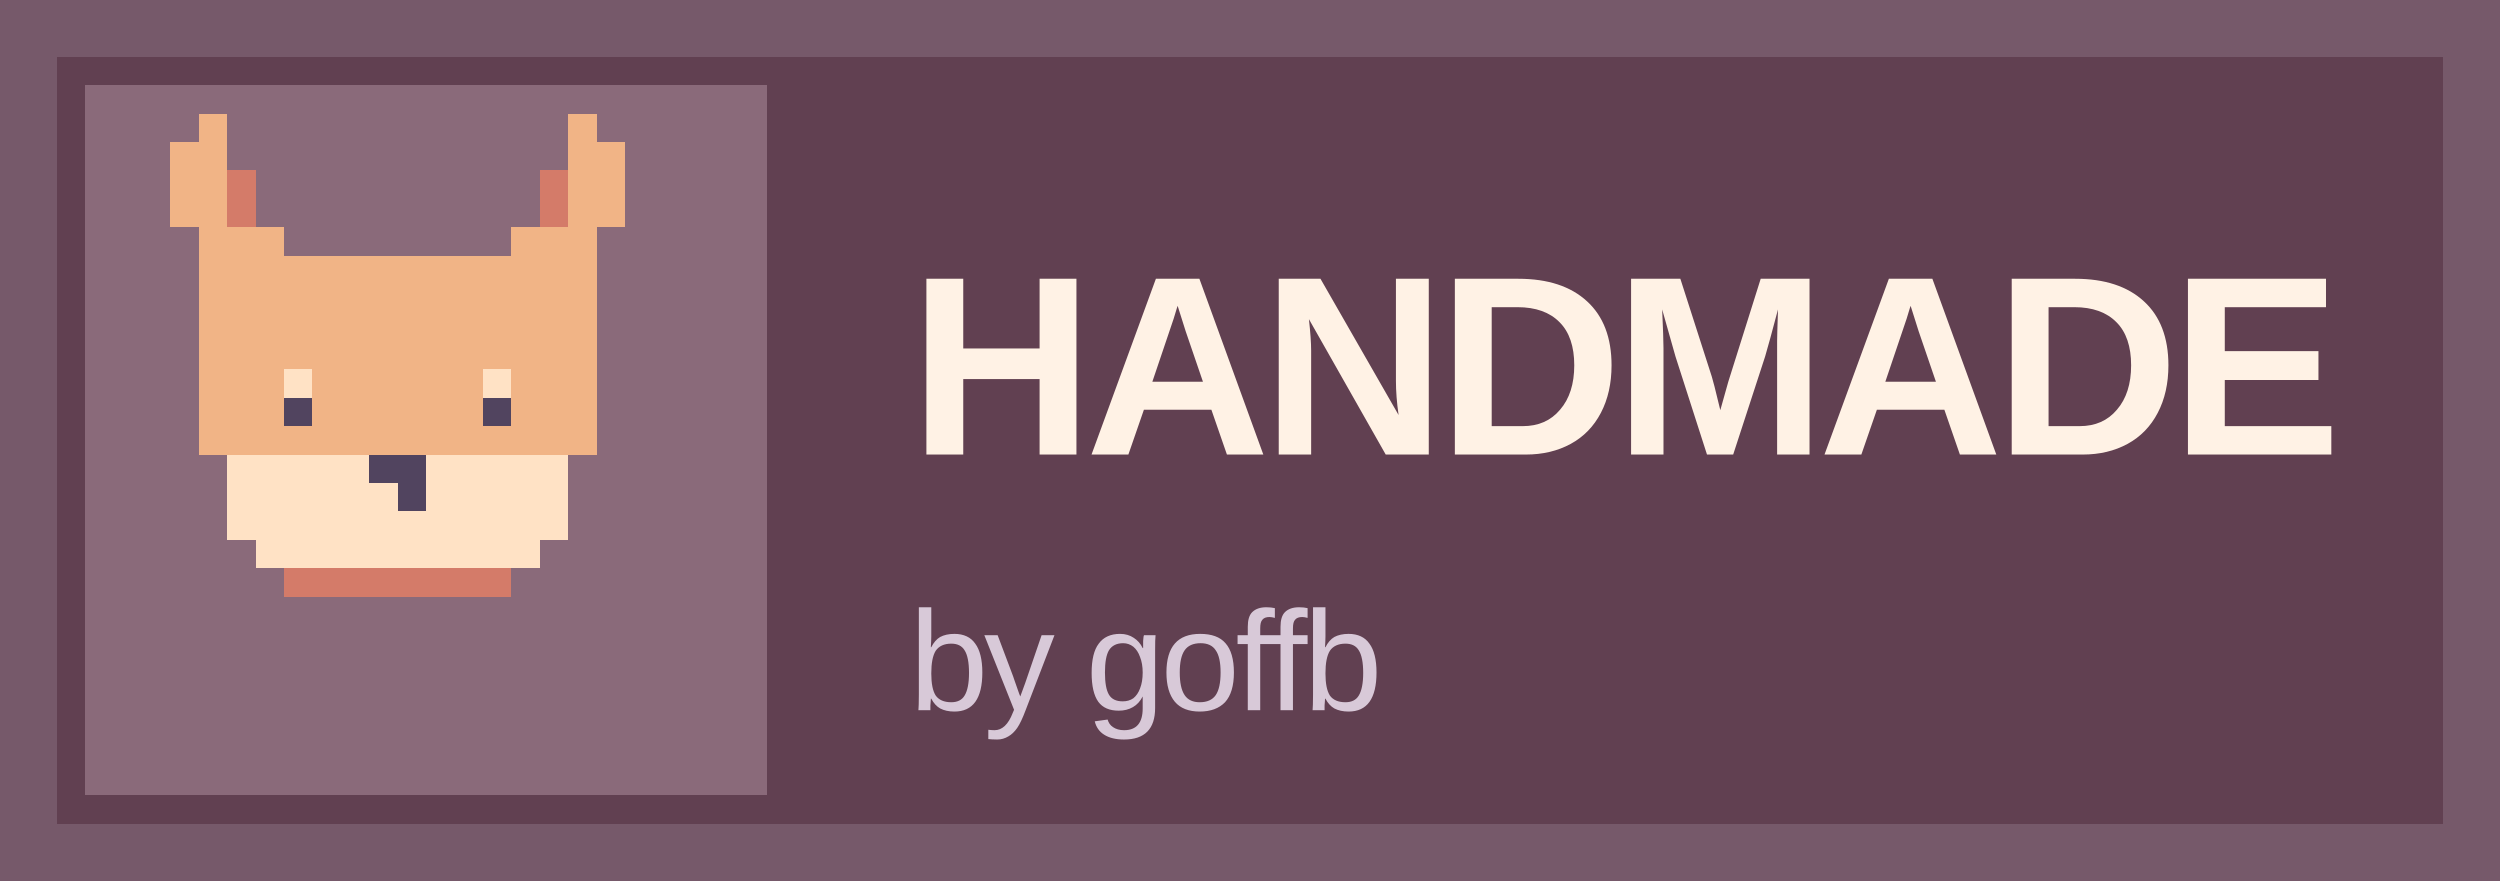
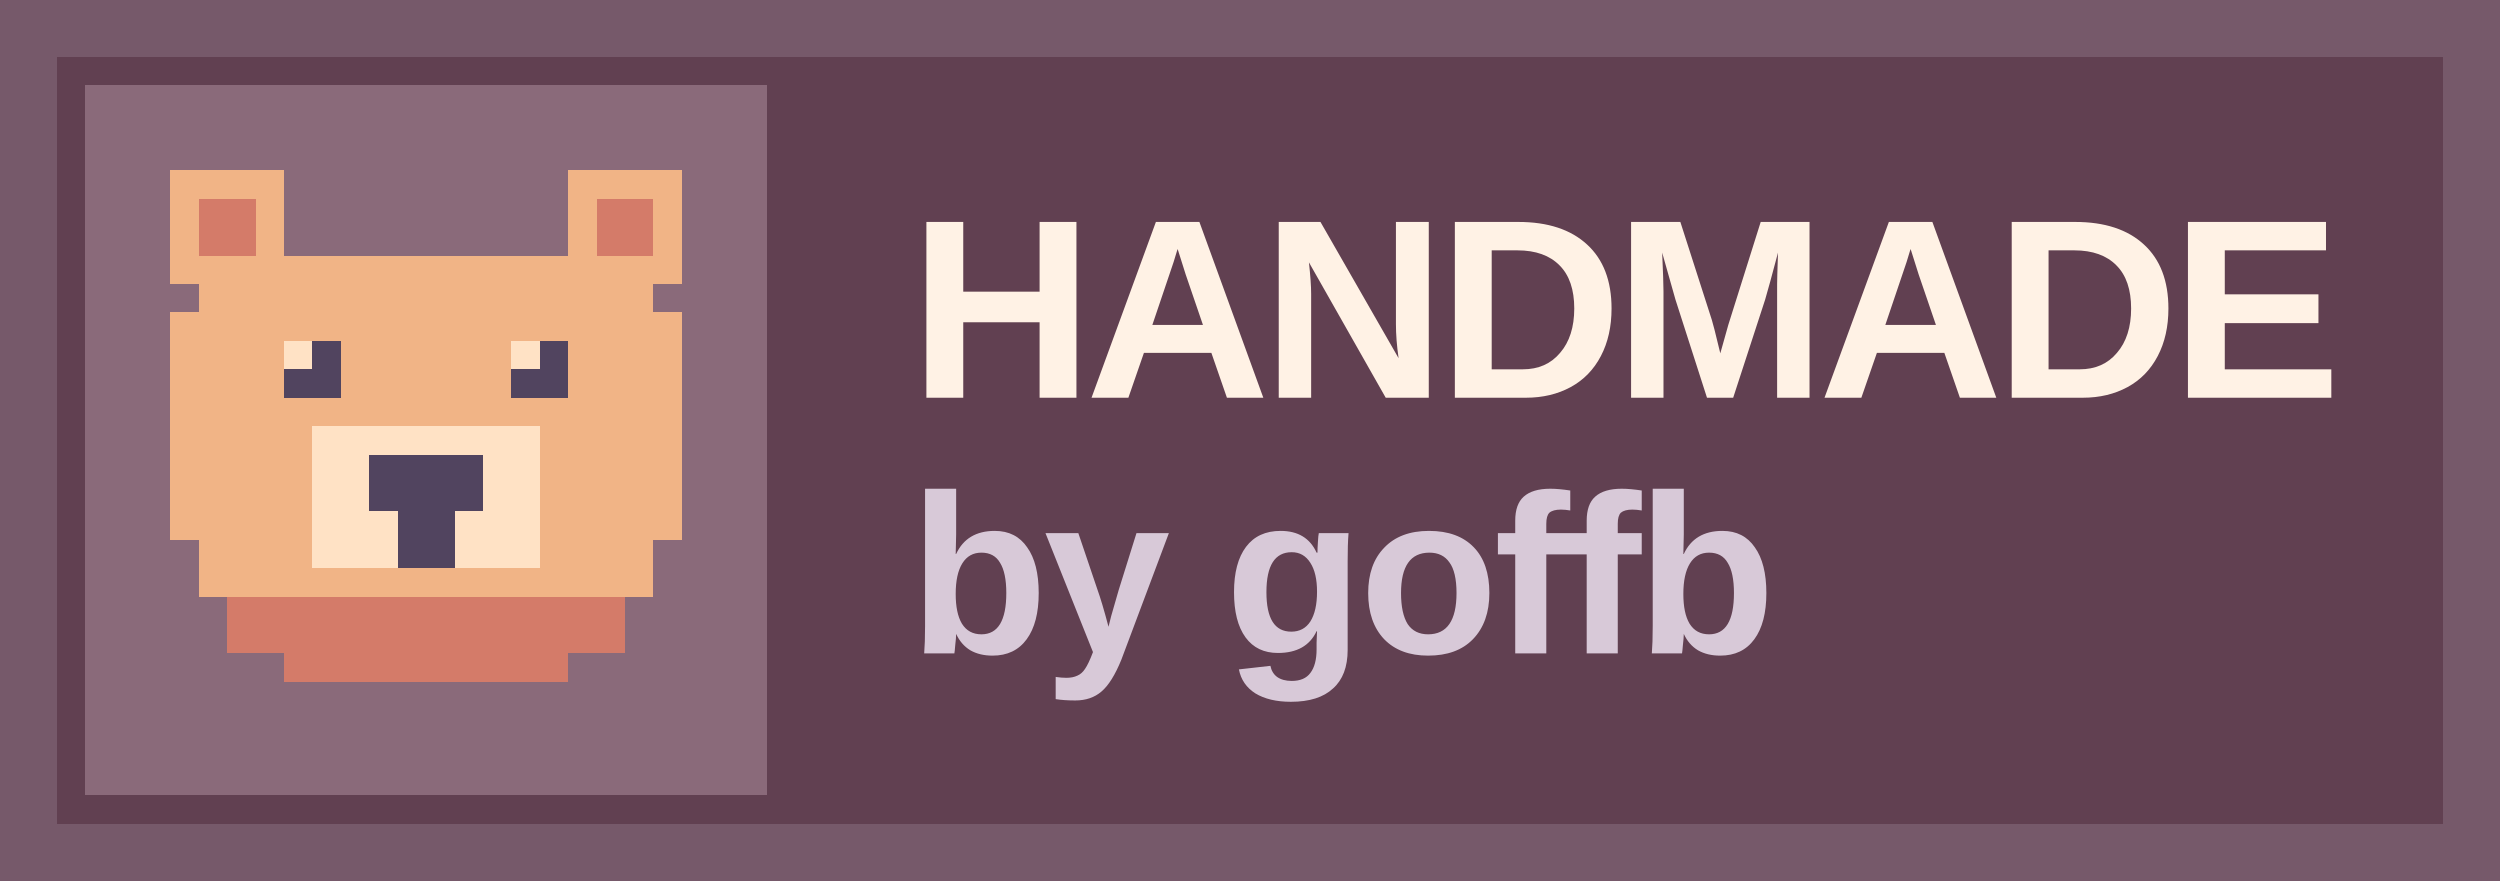
<svg xmlns="http://www.w3.org/2000/svg" width="88" height="31" viewBox="0 0 88 31" shape-rendering="crispEdges">
  <rect x="0" y="0" width="88" height="31" fill="#614051" />
  <rect x="0" y="0" width="88" height="2" fill="#76596a" />
  <rect x="0" y="29" width="88" height="2" fill="#76596a" />
  <rect x="0" y="0" width="2" height="31" fill="#76596a" />
  <rect x="86" y="0" width="2" height="31" fill="#76596a" />
  <rect x="3" y="3" width="24" height="25" fill="#8a6a7a" />
-   <rect x="7" y="4" width="1" height="3" fill="#f1b486" />
-   <rect x="6" y="5" width="1" height="3" fill="#f1b486" />
-   <rect x="7" y="7" width="2" height="2" fill="#f1b486" />
-   <rect x="8" y="8" width="2" height="2" fill="#f1b486" />
-   <rect x="9" y="9" width="2" height="1" fill="#f1b486" />
-   <rect x="20" y="4" width="1" height="3" fill="#f1b486" />
-   <rect x="21" y="5" width="1" height="3" fill="#f1b486" />
-   <rect x="19" y="7" width="2" height="2" fill="#f1b486" />
-   <rect x="18" y="8" width="2" height="2" fill="#f1b486" />
-   <rect x="17" y="9" width="2" height="1" fill="#f1b486" />
-   <rect x="8" y="6" width="1" height="2" fill="#d47b69" />
-   <rect x="19" y="6" width="1" height="2" fill="#d47b69" />
-   <rect x="7" y="9" width="14" height="7" fill="#f1b486" />
-   <rect x="8" y="16" width="12" height="2" fill="#f1b486" />
-   <rect x="8" y="16" width="12" height="3" fill="#ffe2c5" />
-   <rect x="9" y="19" width="10" height="1" fill="#ffe2c5" />
-   <rect x="10" y="20" width="8" height="1" fill="#d47b69" />
-   <rect x="10" y="13" width="1" height="2" fill="#51445f" />
-   <rect x="17" y="13" width="1" height="2" fill="#51445f" />
-   <rect x="10" y="13" width="1" height="1" fill="#ffe2c5" />
-   <rect x="17" y="13" width="1" height="1" fill="#ffe2c5" />
-   <rect x="13" y="16" width="2" height="1" fill="#51445f" />
-   <rect x="14" y="17" width="1" height="1" fill="#51445f" />
-   <text x="32" y="16" fill="#fff2e5" font-family="Arial, Helvetica, sans-serif" font-size="9" font-weight="900" letter-spacing="-0.3" style="text-transform: none;">HANDMADE</text>
-   <text x="32" y="25" fill="#d8c9d8" font-family="Arial, Helvetica, sans-serif" font-size="5" letter-spacing="-0.15" style="text-transform: none;">by goffb</text>
+   <rect x="6" y="6" width="4" height="4" fill="#f1b486" />
+   <rect x="20" y="6" width="4" height="4" fill="#f1b486" />
+   <rect x="7" y="7" width="2" height="2" fill="#d47b69" />
+   <rect x="21" y="7" width="2" height="2" fill="#d47b69" />
+   <rect x="7" y="9" width="16" height="12" fill="#f1b486" />
+   <rect x="6" y="11" width="18" height="8" fill="#f1b486" />
+   <rect x="8" y="21" width="14" height="2" fill="#d47b69" />
+   <rect x="10" y="23" width="10" height="1" fill="#d47b69" />
+   <rect x="10" y="12" width="2" height="2" fill="#51445f" />
+   <rect x="18" y="12" width="2" height="2" fill="#51445f" />
+   <rect x="10" y="12" width="1" height="1" fill="#ffe2c5" />
+   <rect x="18" y="12" width="1" height="1" fill="#ffe2c5" />
+   <rect x="11" y="15" width="8" height="5" fill="#ffe2c5" />
+   <rect x="13" y="16" width="4" height="2" fill="#51445f" />
+   <rect x="14" y="18" width="2" height="2" fill="#51445f" />
+   <text x="32" y="14" fill="#fff2e5" font-family="Arial, Helvetica, sans-serif" font-size="9" font-weight="900" letter-spacing="-0.3">HANDMADE</text>
+   <text x="32" y="23" fill="#d8c9d8" font-family="Arial, Helvetica, sans-serif" font-size="8" font-weight="900" letter-spacing="-0.15">by goffb</text>
</svg>
